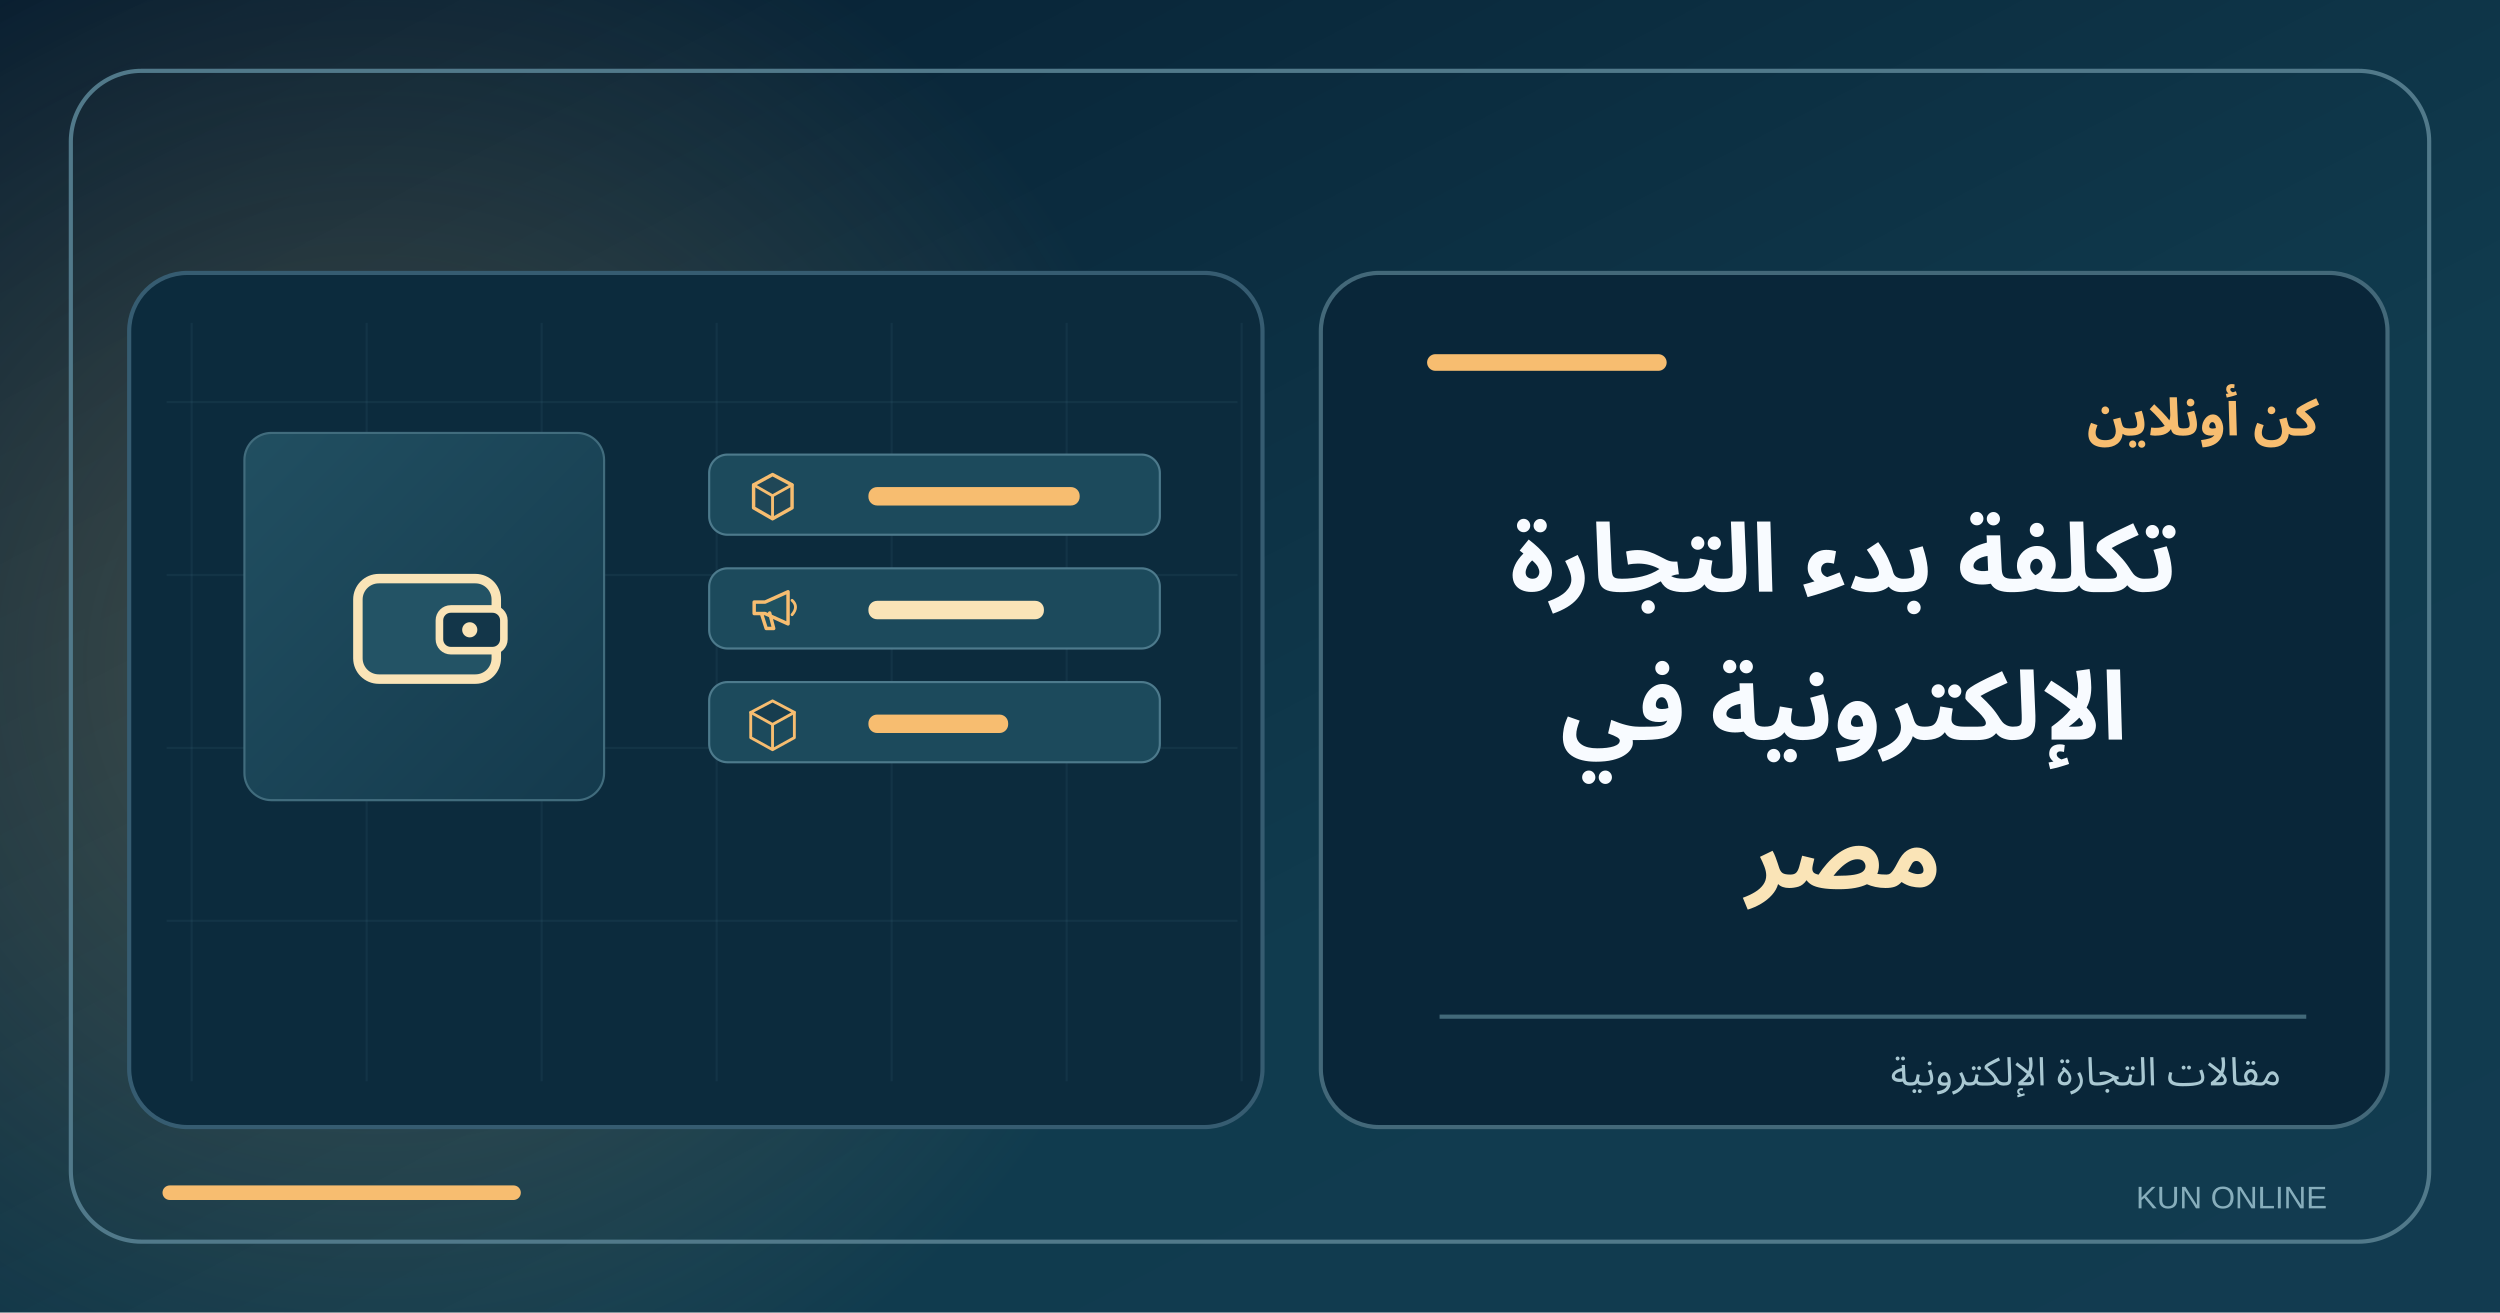
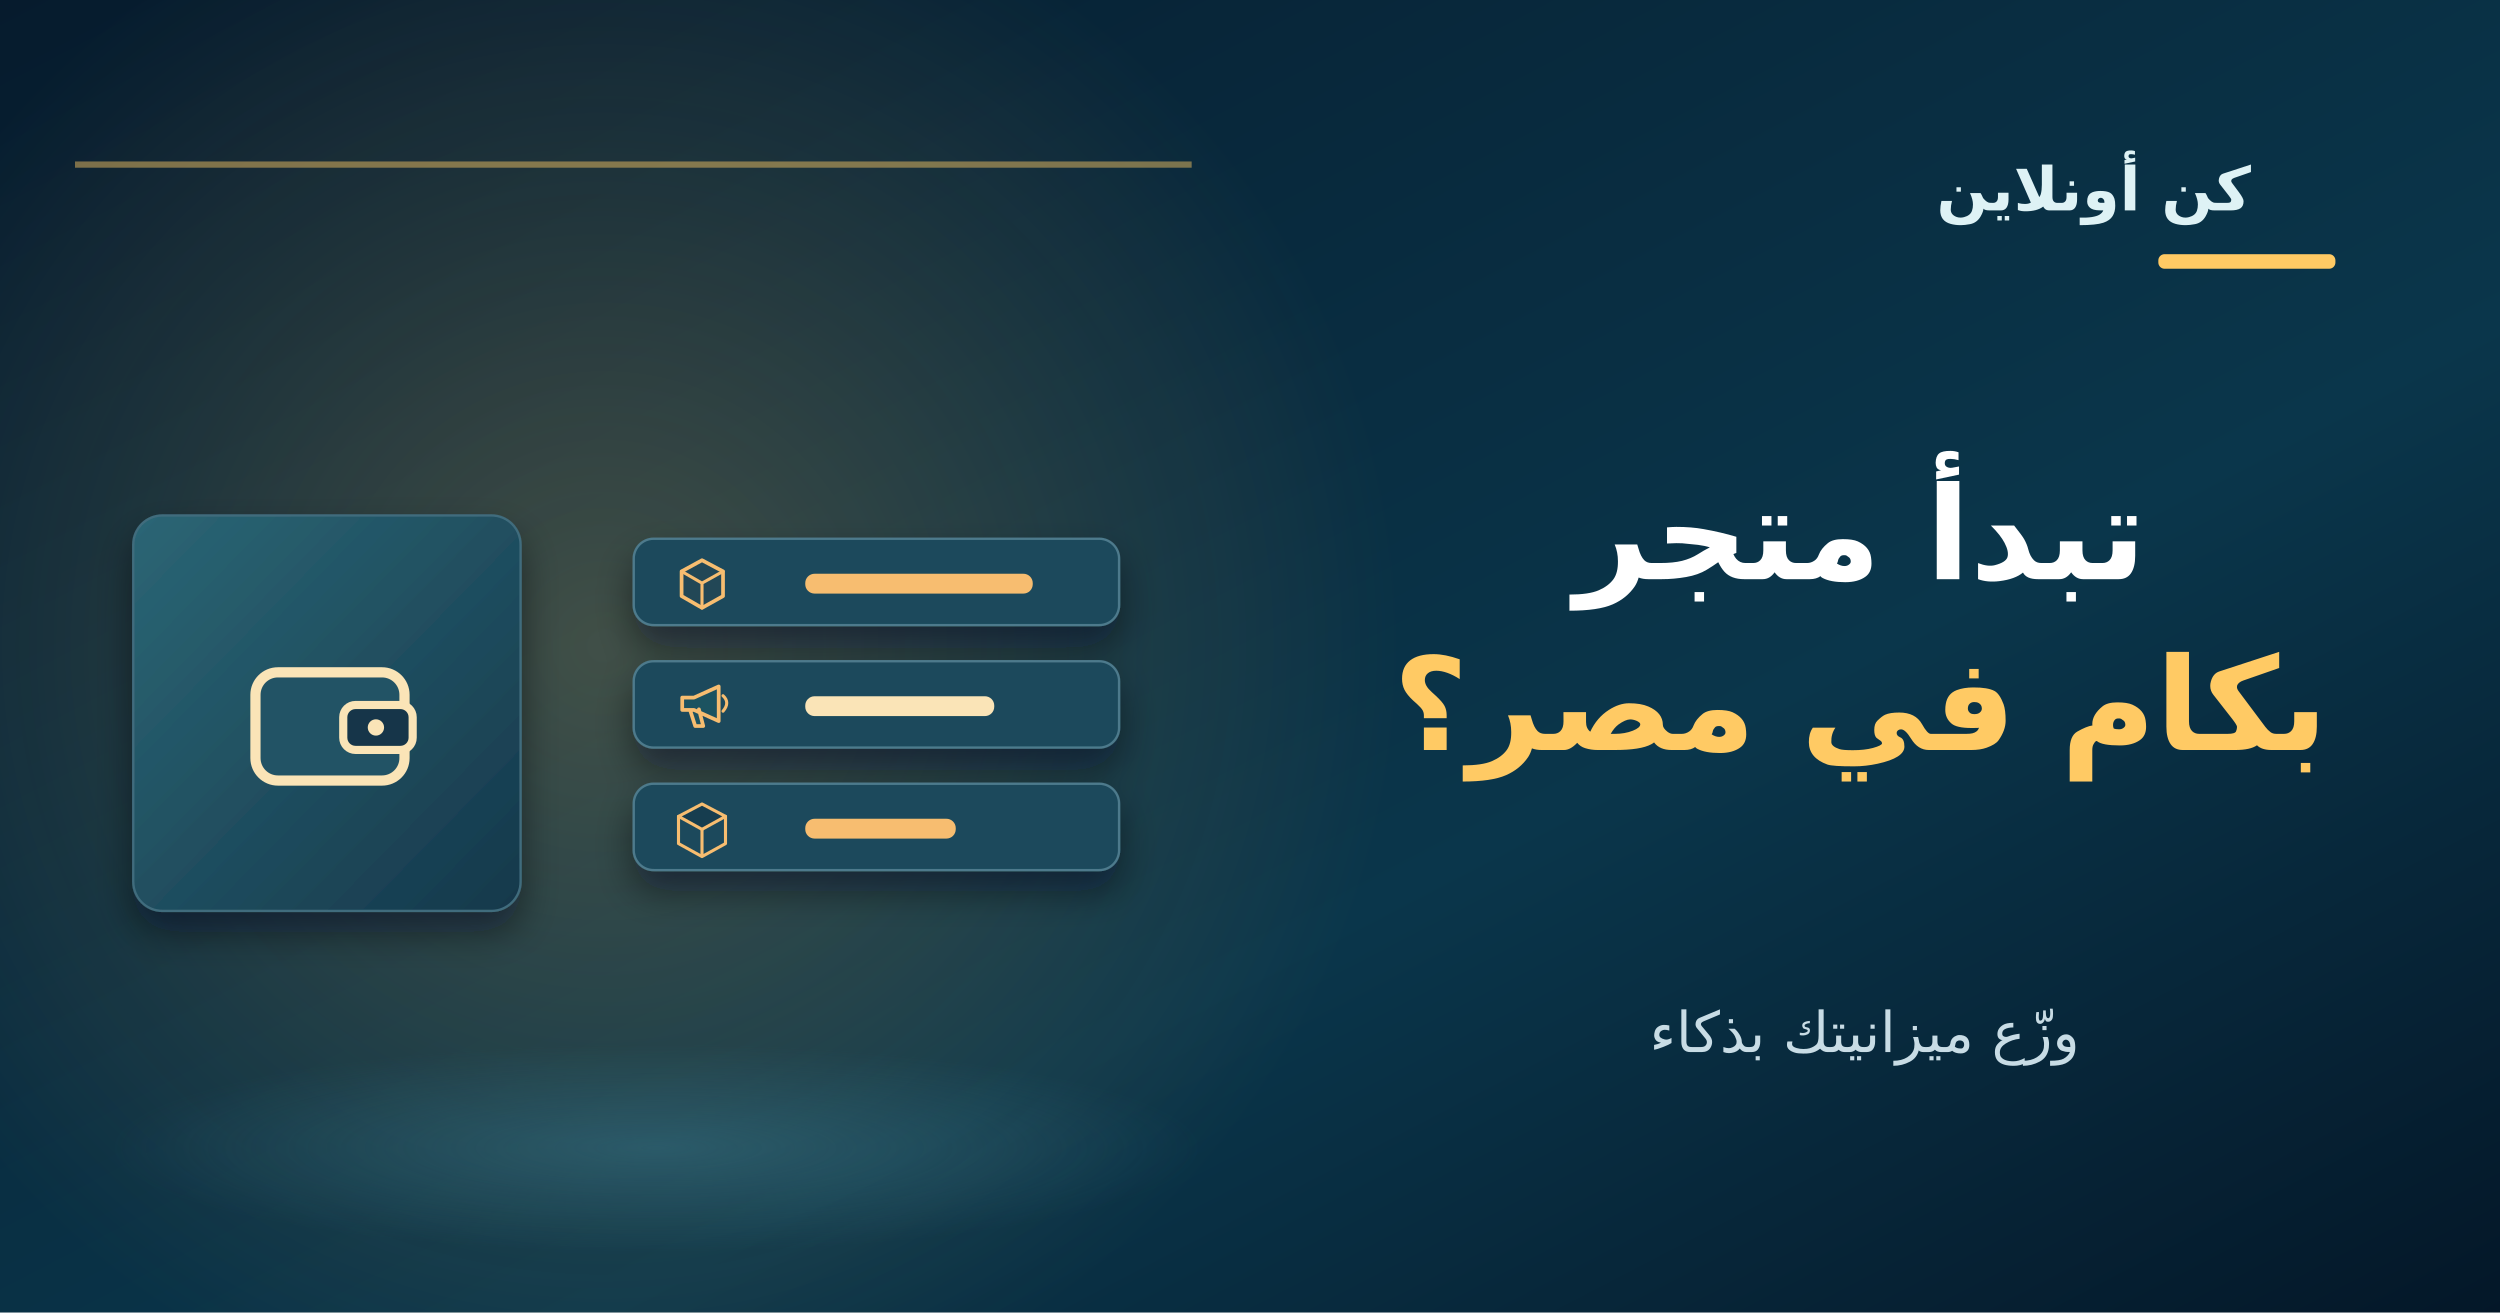
<svg xmlns="http://www.w3.org/2000/svg" width="1200" height="630" viewBox="0 0 1200 630" role="img" aria-labelledby="title desc">
  <defs>
-     <linearGradient id="back" x1="0" y1="0" x2="1" y2="1">
-       <stop stop-color="#061d30" />
-       <stop offset=".62" stop-color="#103b4e" />
-       <stop offset="1" stop-color="#123b50" />
+     <linearGradient id="bg" x1="0" y1="0" x2="1" y2="1">
+       <stop stop-color="#061b2d" />
+       <stop offset=".62" stop-color="#0a364b" />
+       <stop offset="1" stop-color="#041728" />
    </linearGradient>
+     <radialGradient id="glow">
+       <stop stop-color="#ffca64" stop-opacity=".23" />
+       <stop offset="1" stop-color="#ffca64" stop-opacity="0" />
+     </radialGradient>
    <linearGradient id="glass" x1="0" y1="0" x2="1" y2="1">
-       <stop stop-color="#214f61" />
-       <stop offset="1" stop-color="#143a4d" />
+       <stop stop-color="#2b6675" />
+       <stop offset="1" stop-color="#15384b" />
    </linearGradient>
-     <radialGradient id="bloom">
-       <stop stop-color="#f7bd70" stop-opacity=".24" />
-       <stop offset="1" stop-color="#f7bd70" stop-opacity="0" />
+     <filter id="drop" x="-30%" y="-30%" width="170%" height="170%">
+       <feDropShadow dx="0" dy="17" stdDeviation="16" flood-color="#010e19" flood-opacity=".45" />
+     </filter>
+     <clipPath id="artStage">
+       <rect x="15" y="105" width="614" height="440" rx="12" />
+     </clipPath>
+     <radialGradient id="floor">
+       <stop stop-color="#3a798d" stop-opacity=".45" />
+       <stop offset="1" stop-color="#3a798d" stop-opacity="0" />
    </radialGradient>
  </defs>
-   <rect width="1200" height="630" fill="url(#back)" />
-   <circle cx="180" cy="320" r="390" fill="url(#bloom)" />
-   <rect x="34" y="34" width="1132" height="562" rx="34" fill="none" stroke="#51798a" stroke-width="2" />
-   <rect x="62" y="131" width="544" height="410" rx="28" fill="#0c2b3d" stroke="#365c71" stroke-width="2" />
-   <g stroke="#508396" stroke-opacity=".10" stroke-width="1">
-     <path d="M92 155V519" />
-     <path d="M176 155V519" />
-     <path d="M260 155V519" />
-     <path d="M344 155V519" />
-     <path d="M428 155V519" />
-     <path d="M512 155V519" />
-     <path d="M596 155V519" />
-     <path d="M80 193H594" />
-     <path d="M80 276H594" />
-     <path d="M80 359H594" />
-     <path d="M80 442H594" />
+   <rect width="1200" height="630" fill="url(#bg)" />
+   <circle cx="290" cy="310" r="381" fill="url(#glow)" />
+   <ellipse cx="315" cy="551" rx="260" ry="50" fill="url(#floor)" />
+   <path d="M36 79H572" stroke="#ffca64" stroke-width="3" opacity=".46" />
+   <g clip-path="url(#artStage)">
+     <g id="topic-art" filter="url(#drop)" transform="translate(-15 155) scale(.56)">
+       <rect x="141" y="165" width="332" height="339" rx="25" fill="url(#glass)" stroke="#416c7d" stroke-width="2" />
+       <g transform="translate(219.5 247) scale(1.75)">
+         <rect x="15" y="30" width="73" height="53" rx="11" fill="#235365" stroke="#fae4b7" stroke-width="5" />
+         <rect x="58" y="46" width="34" height="22" rx="6" fill="#133649" stroke="#fae4b7" stroke-width="4" />
+         <circle cx="74" cy="57" r="4" fill="#fae4b7" stroke="none" stroke-width="0" />
+       </g>
+       <rect x="570" y="185" width="416" height="74" rx="17" fill="#1c4a5c" stroke="#4d7a8c" stroke-width="2" />
+       <g transform="translate(602 196) scale(0.53)">
+         <path d="M17 32L50 14L84 32V72L50 91L17 72Z" fill="#204757" stroke="#f7bd70" stroke-width="6" stroke-linecap="round" stroke-linejoin="round" />
+         <path d="M17 32L50 51L84 32M50 51V91" fill="none" stroke="#f7bd70" stroke-width="5" stroke-linecap="round" stroke-linejoin="round" />
+       </g>
+       <rect x="717" y="215" width="195" height="17" rx="8" fill="#f7bd70" stroke="none" stroke-width="0" />
+       <rect x="570" y="290" width="416" height="74" rx="17" fill="#1c4a5c" stroke="#4d7a8c" stroke-width="2" />
+       <g transform="translate(602 301) scale(0.53)">
+         <path d="M18 38H37L77 20V76L37 58H18ZM31 59L39 84H52L45 57" fill="#1f5261" stroke="#f7bd70" stroke-width="6" stroke-linecap="round" stroke-linejoin="round" />
+         <path d="M84 35Q96 46 84 60" fill="none" stroke="#f7bd70" stroke-width="5" stroke-linecap="round" stroke-linejoin="round" />
+       </g>
+       <rect x="717" y="320" width="162" height="17" rx="8" fill="#fae4b7" stroke="none" stroke-width="0" />
+       <rect x="570" y="395" width="416" height="74" rx="17" fill="#1c4a5c" stroke="#4d7a8c" stroke-width="2" />
+       <g transform="translate(602 406) scale(0.53)">
+         <path d="M12 32L50 12L88 32L50 53Z" fill="#173d4f" stroke="#f7bd70" stroke-width="5" stroke-linecap="round" stroke-linejoin="round" />
+         <path d="M12 32V76L50 97L88 76V32M50 53V97" fill="none" stroke="#f7bd70" stroke-width="5" stroke-linecap="round" stroke-linejoin="round" />
+       </g>
+       <rect x="717" y="425" width="129" height="17" rx="8" fill="#f7bd70" stroke="none" stroke-width="0" />
+     </g>
  </g>
-   <g id="topic-illustration" transform="translate(44 122) scale(.52)">
-     <rect x="141" y="165" width="332" height="339" rx="25" fill="url(#glass)" stroke="#416c7d" stroke-width="2" />
-     <g transform="translate(219.5 247) scale(1.75)">
-       <rect x="15" y="30" width="73" height="53" rx="11" fill="#235365" stroke="#fae4b7" stroke-width="5" />
-       <rect x="58" y="46" width="34" height="22" rx="6" fill="#133649" stroke="#fae4b7" stroke-width="4" />
-       <circle cx="74" cy="57" r="4" fill="#fae4b7" stroke="none" stroke-width="0" />
-     </g>
-     <rect x="570" y="185" width="416" height="74" rx="17" fill="#1c4a5c" stroke="#4d7a8c" stroke-width="2" />
-     <g transform="translate(602 196) scale(0.53)">
-       <path d="M17 32L50 14L84 32V72L50 91L17 72Z" fill="#204757" stroke="#f7bd70" stroke-width="6" stroke-linecap="round" stroke-linejoin="round" />
-       <path d="M17 32L50 51L84 32M50 51V91" fill="none" stroke="#f7bd70" stroke-width="5" stroke-linecap="round" stroke-linejoin="round" />
-     </g>
-     <rect x="717" y="215" width="195" height="17" rx="8" fill="#f7bd70" stroke="none" stroke-width="0" />
-     <rect x="570" y="290" width="416" height="74" rx="17" fill="#1c4a5c" stroke="#4d7a8c" stroke-width="2" />
-     <g transform="translate(602 301) scale(0.53)">
-       <path d="M18 38H37L77 20V76L37 58H18ZM31 59L39 84H52L45 57" fill="#1f5261" stroke="#f7bd70" stroke-width="6" stroke-linecap="round" stroke-linejoin="round" />
-       <path d="M84 35Q96 46 84 60" fill="none" stroke="#f7bd70" stroke-width="5" stroke-linecap="round" stroke-linejoin="round" />
-     </g>
-     <rect x="717" y="320" width="162" height="17" rx="8" fill="#fae4b7" stroke="none" stroke-width="0" />
-     <rect x="570" y="395" width="416" height="74" rx="17" fill="#1c4a5c" stroke="#4d7a8c" stroke-width="2" />
-     <g transform="translate(602 406) scale(0.53)">
-       <path d="M12 32L50 12L88 32L50 53Z" fill="#173d4f" stroke="#f7bd70" stroke-width="5" stroke-linecap="round" stroke-linejoin="round" />
-       <path d="M12 32V76L50 97L88 76V32M50 53V97" fill="none" stroke="#f7bd70" stroke-width="5" stroke-linecap="round" stroke-linejoin="round" />
-     </g>
-     <rect x="717" y="425" width="129" height="17" rx="8" fill="#f7bd70" stroke="none" stroke-width="0" />
+   <text x="1005" y="101" direction="rtl" text-anchor="middle" font-family="Cairo,Tajawal,Segoe UI,Arial,sans-serif" font-size="29" font-weight="700" fill="#def2f5">كن أونلاين</text>
+   <rect x="1036" y="122" width="85" height="7" rx="3" fill="#ffca64" />
+   <g id="hook">
+     <text x="893" y="278" direction="rtl" unicode-bidi="plaintext" text-anchor="middle" font-family="Cairo,Tajawal,Segoe UI,Arial,sans-serif" font-size="62" font-weight="900" fill="#ffffff">تبدأ متجر</text>
+     <text x="893" y="360" direction="rtl" unicode-bidi="plaintext" text-anchor="middle" font-family="Cairo,Tajawal,Segoe UI,Arial,sans-serif" font-size="62" font-weight="900" fill="#ffca64">بكام في مصر؟</text>
  </g>
-   <rect x="634" y="131" width="512" height="410" rx="28" fill="#092639" stroke="#436879" stroke-width="2" />
-   <rect x="685" y="170" width="115" height="8" rx="4" fill="#f7bd70" />
-   <text x="1113" y="209" direction="rtl" text-anchor="start" font-family="Cairo,Tajawal,Noto Sans Arabic,Segoe UI,Arial,sans-serif" font-size="25" font-weight="700" fill="#f7bd70">كن أونلاين</text>
-   <g id="article-title">
-     <text x="885" y="284" text-anchor="middle" direction="rtl" unicode-bidi="plaintext" font-family="Cairo,Tajawal,Noto Sans Arabic,Segoe UI,Arial,sans-serif" font-size="46" font-weight="700" letter-spacing="0" fill="#f8fbff">تكلفة بدء التجارة</text>
-     <text x="885" y="355" text-anchor="middle" direction="rtl" unicode-bidi="plaintext" font-family="Cairo,Tajawal,Noto Sans Arabic,Segoe UI,Arial,sans-serif" font-size="46" font-weight="700" letter-spacing="0" fill="#f8fbff">الإلكترونية في</text>
-     <text x="885" y="426" text-anchor="middle" direction="rtl" unicode-bidi="plaintext" font-family="Cairo,Tajawal,Noto Sans Arabic,Segoe UI,Arial,sans-serif" font-size="46" font-weight="700" letter-spacing="0" fill="#fae4b7">مصر</text>
-   </g>
-   <path d="M691 488H1107" stroke="#426979" stroke-width="2" />
-   <text x="1095" y="521" direction="rtl" text-anchor="start" font-family="Cairo,Tajawal,Noto Sans Arabic,Segoe UI,Arial,sans-serif" font-size="19" fill="#a9c8d2">مقالات التجارة الإلكترونية</text>
-   <rect x="78" y="569" width="172" height="7" rx="3.5" fill="#f7bd70" />
-   <text x="1117" y="580" direction="rtl" text-anchor="start" font-family="Arial,sans-serif" font-size="15" fill="#87aebc">KUN ONLINE</text>
+   <text x="895" y="505" direction="rtl" text-anchor="middle" font-family="Cairo,Tajawal,Segoe UI,Arial,sans-serif" font-size="27" fill="#c8dce5">وزّع ميزانيتك بذكاء</text>
</svg>
